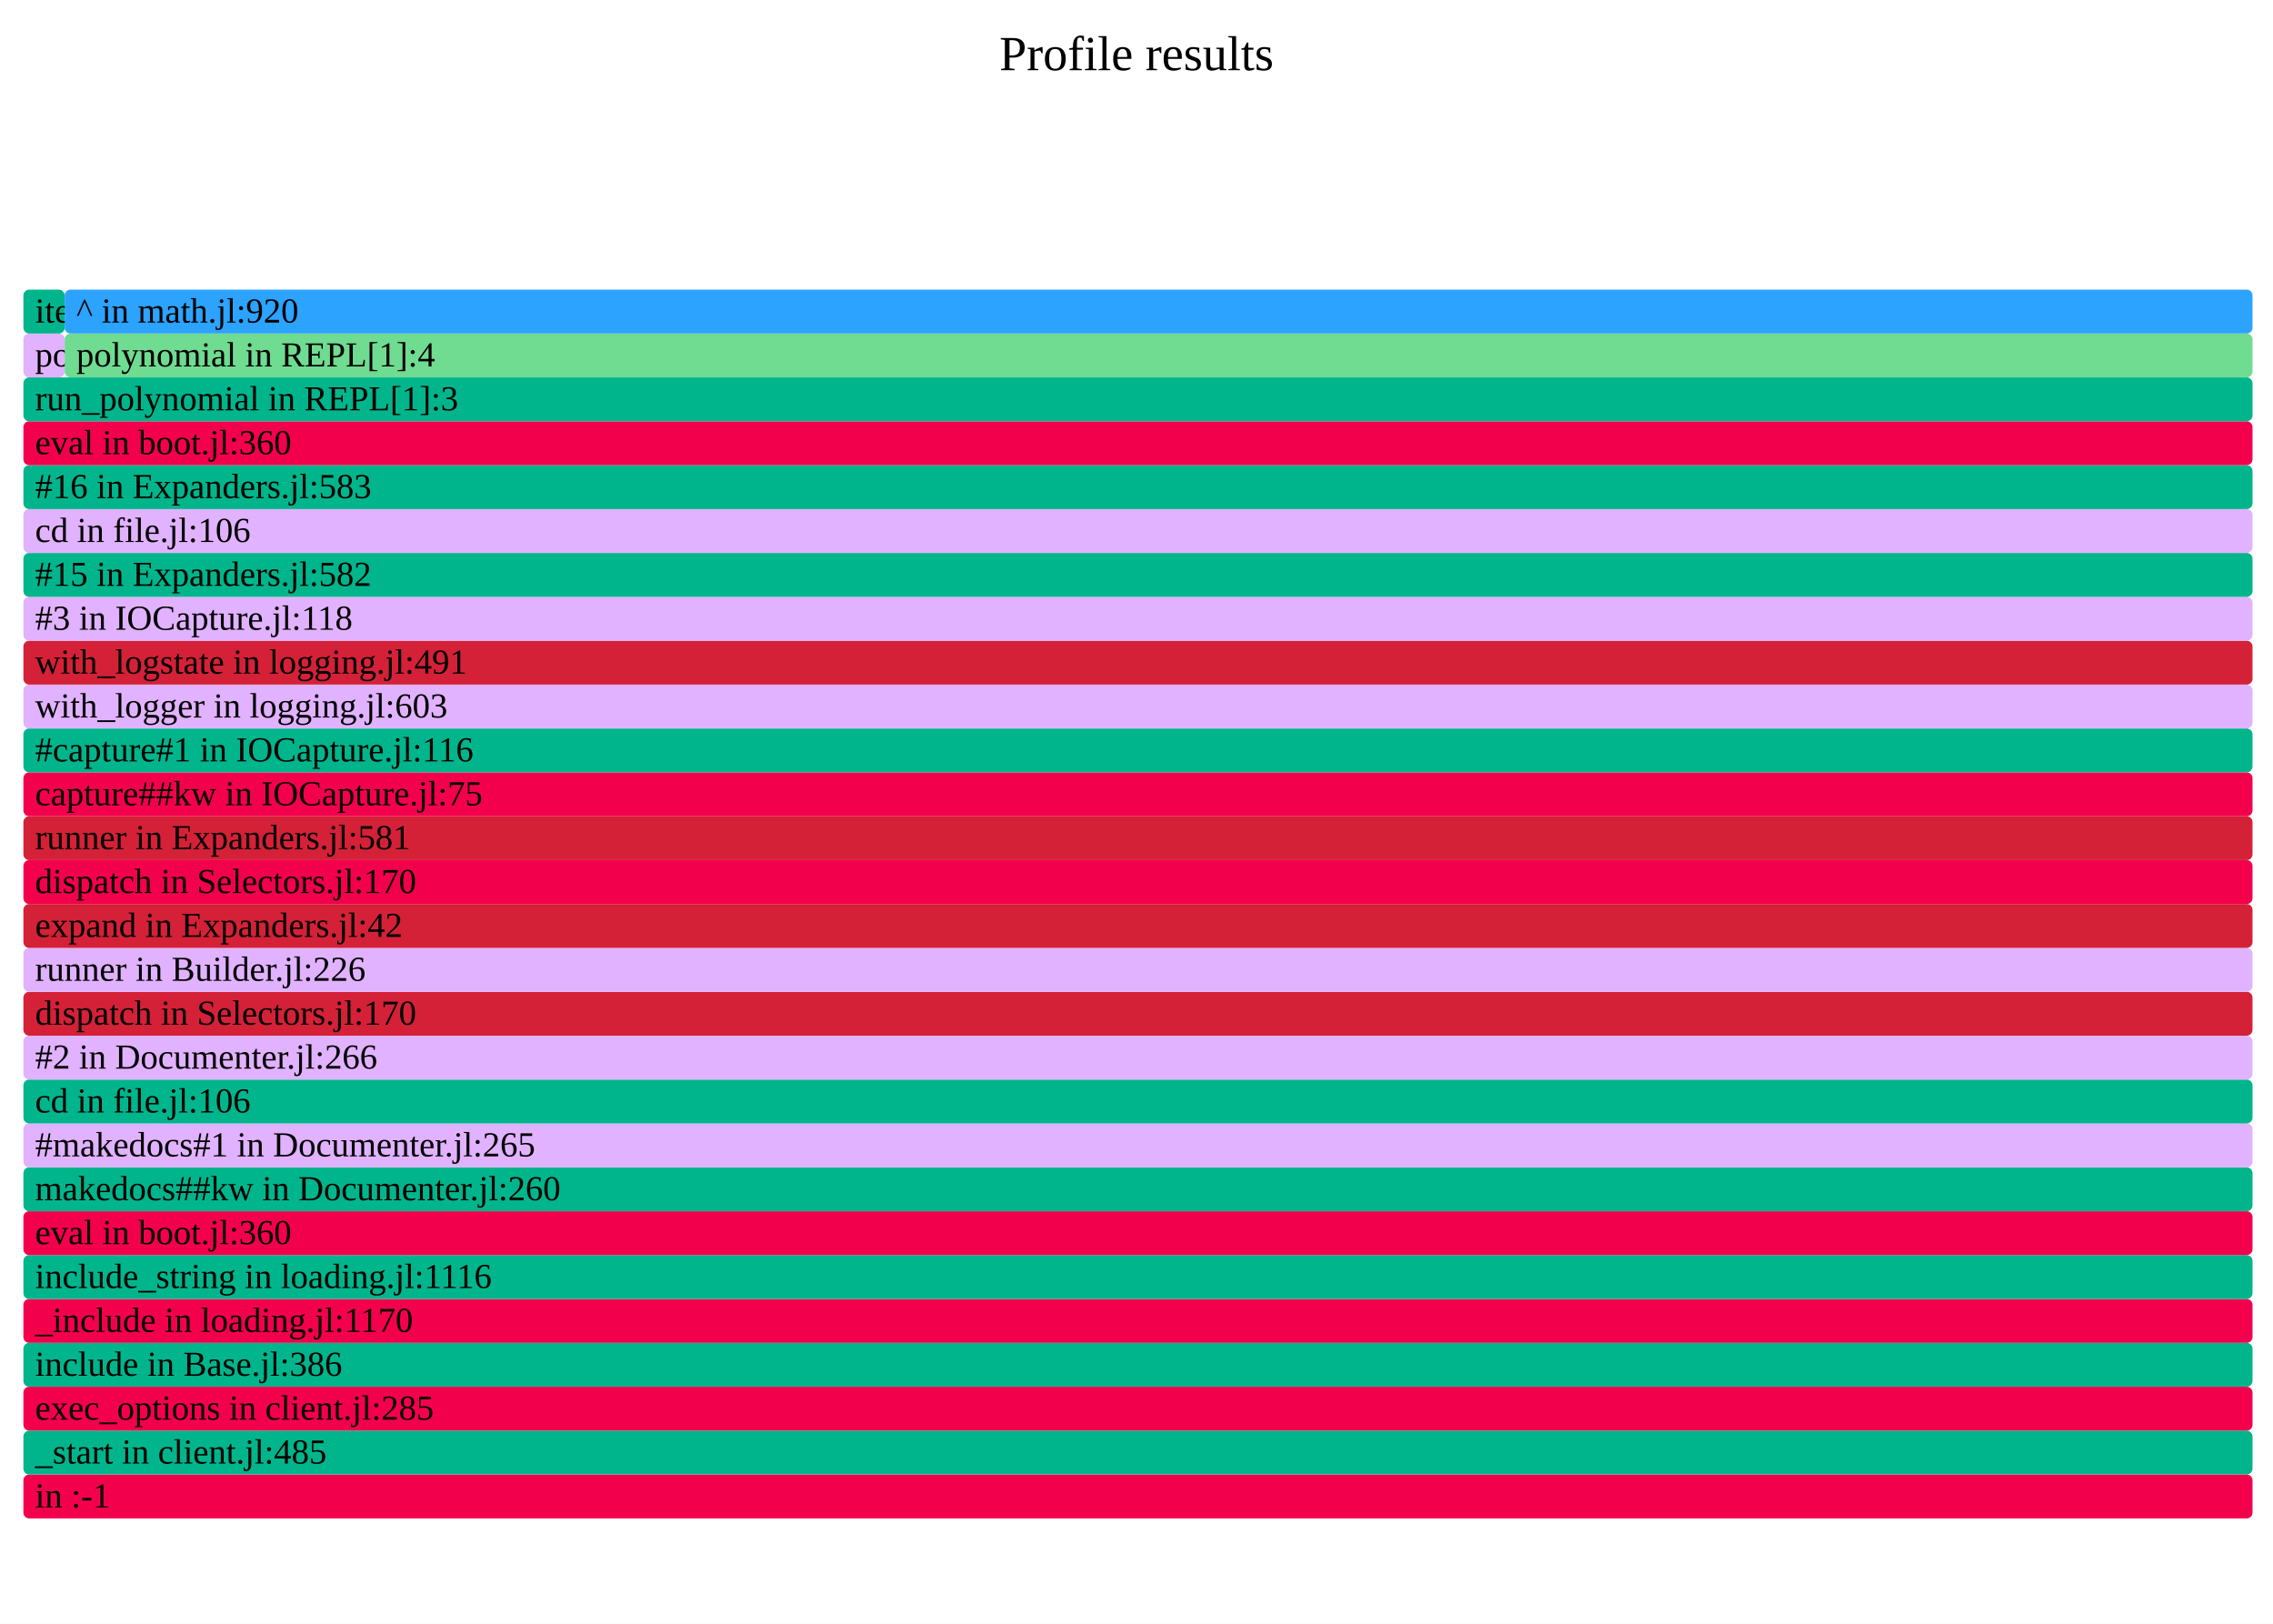
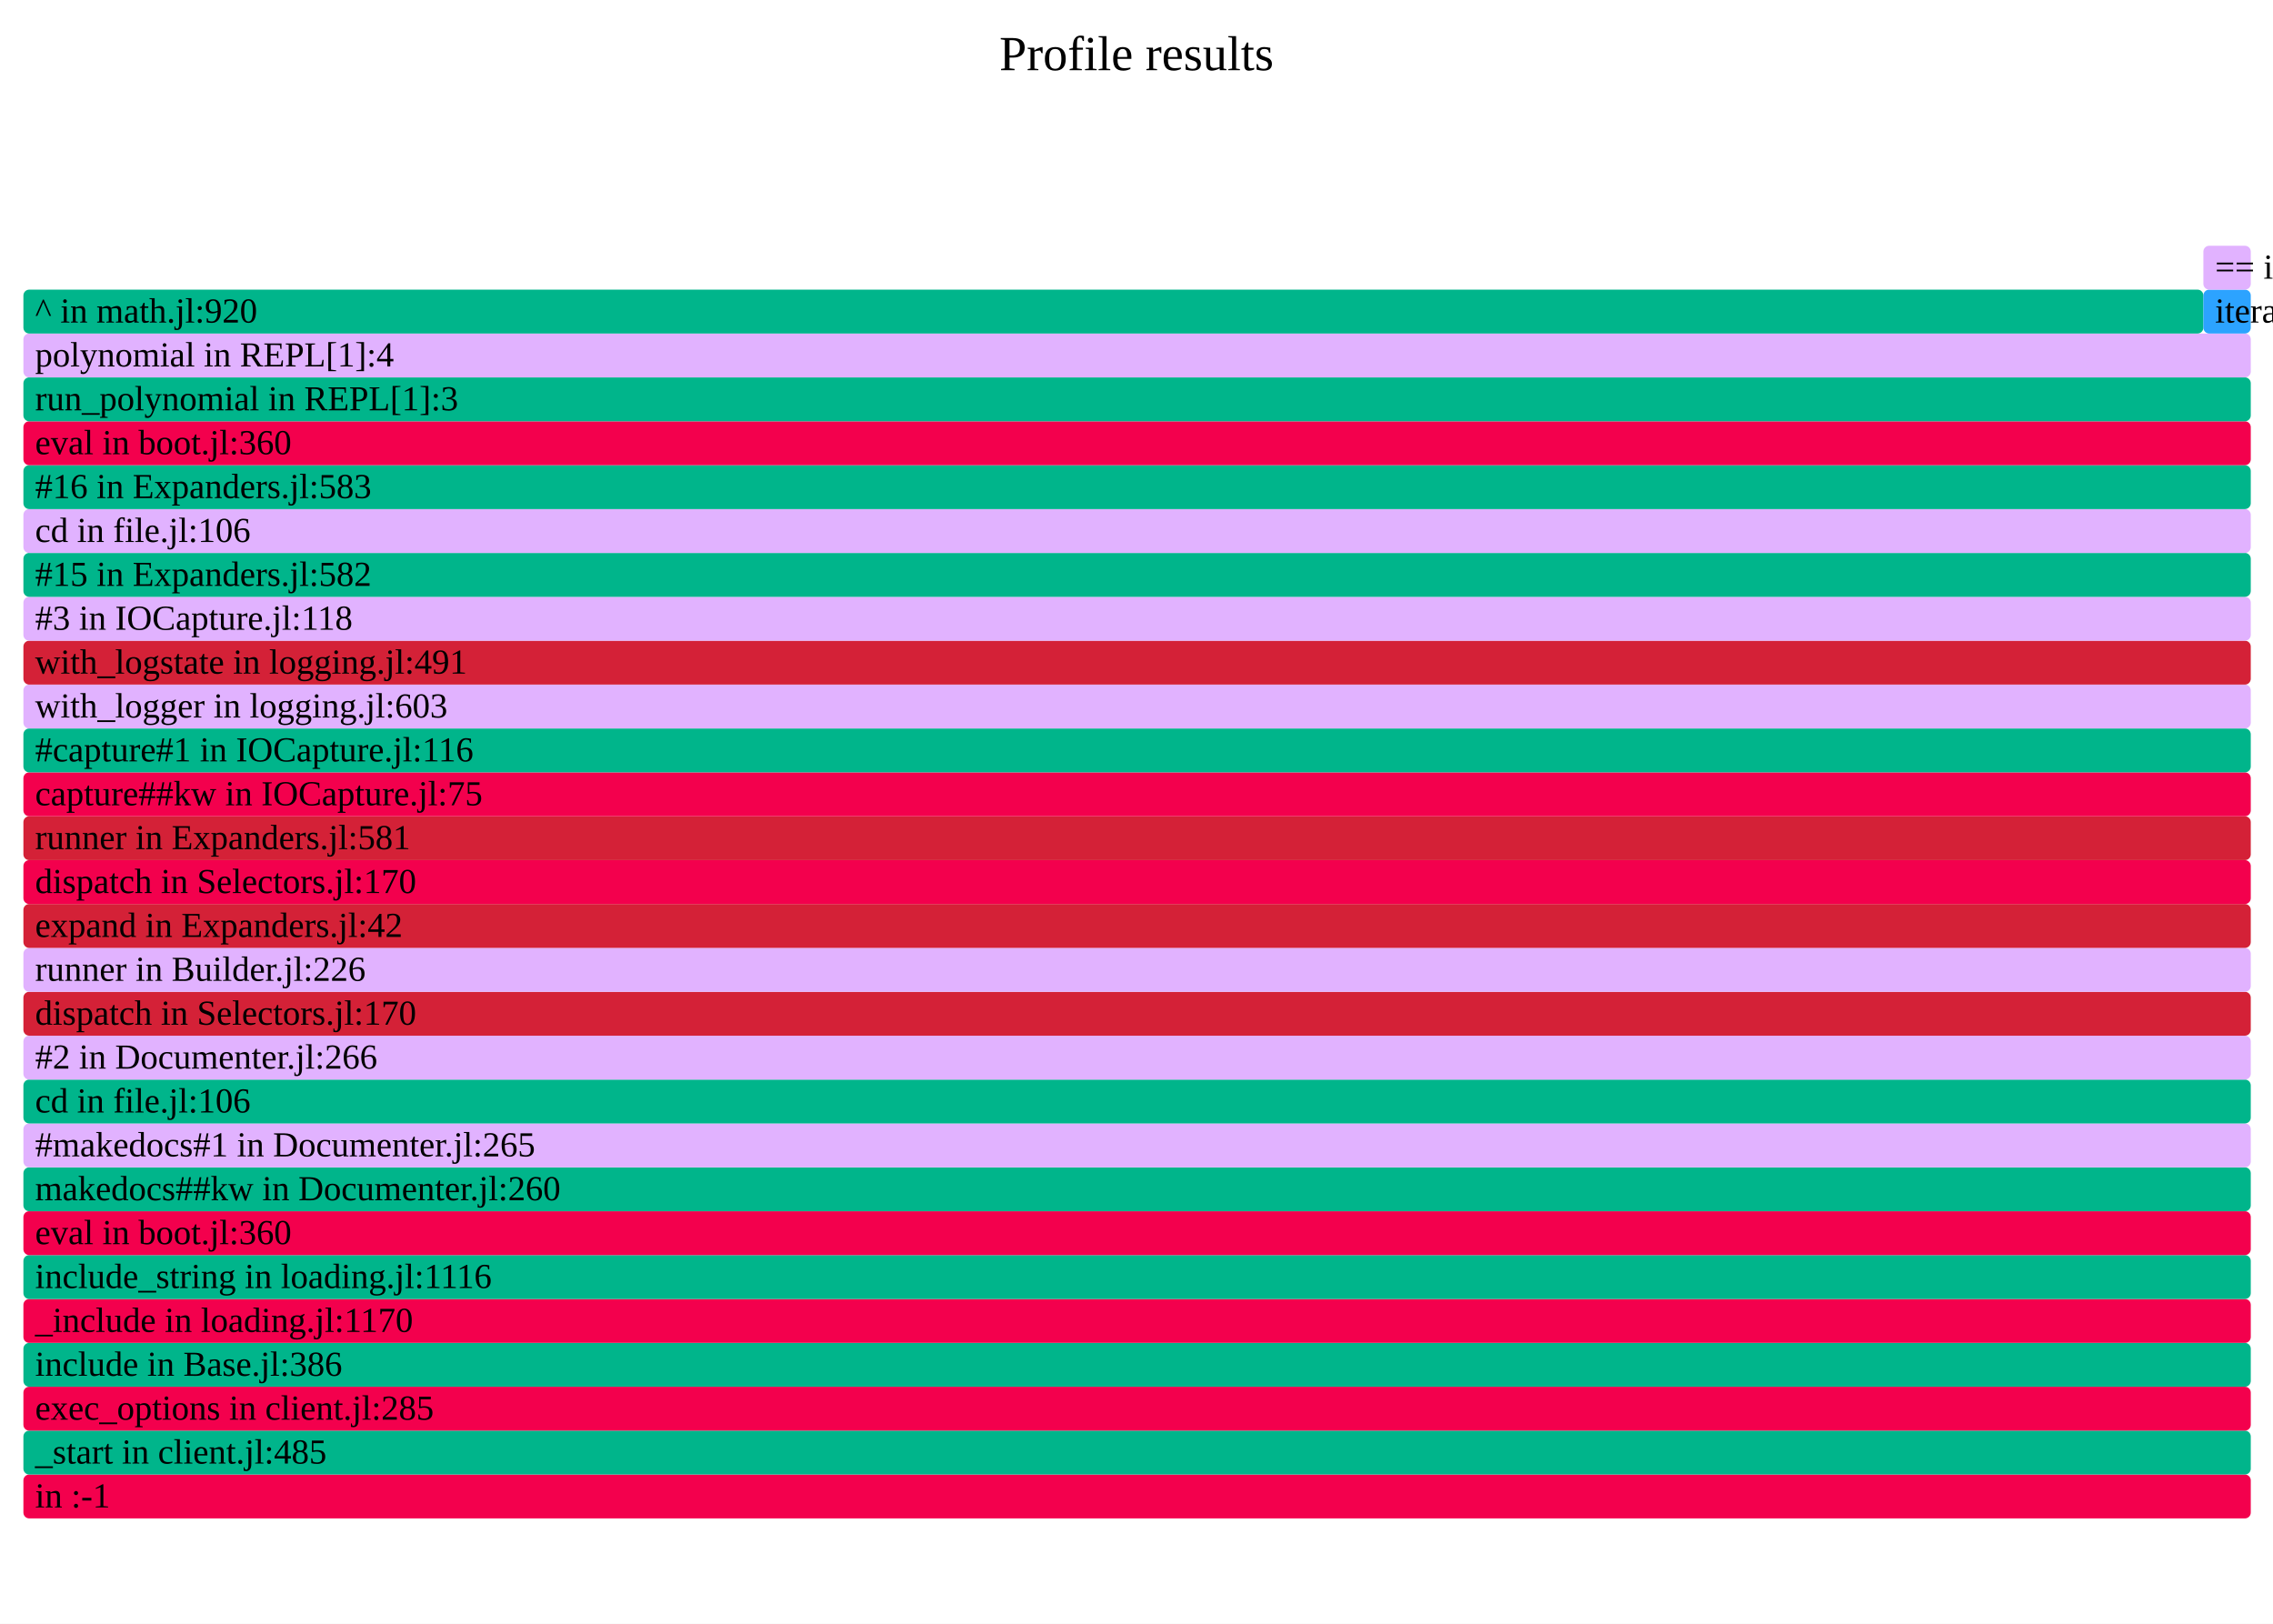
- <svg xmlns="http://www.w3.org/2000/svg" version="1.1" width="777" height="555" viewBox="0 0 777 555" id="fig-a62c67eea3384155a87c3442f85433c8">
+ <svg xmlns="http://www.w3.org/2000/svg" version="1.1" width="777" height="555" viewBox="0 0 777 555" id="fig-edf9da220a5144e097e3a2a2f6a73620">
  <defs>
-     <clipPath id="fig-a62c67eea3384155a87c3442f85433c8-clip">
+     <clipPath id="fig-edf9da220a5144e097e3a2a2f6a73620-clip">
      <rect x="0" y="0" width="777" height="555" />
    </clipPath>
  </defs>
  <style type="text/css">
-     #fig-a62c67eea3384155a87c3442f85433c8 text {
+     #fig-edf9da220a5144e097e3a2a2f6a73620 text {
        pointer-events: none;
        font-family: inherit;
        font-size: 12px;
        fill: #000000;
    }
-     text#fig-a62c67eea3384155a87c3442f85433c8-caption {
+     text#fig-edf9da220a5144e097e3a2a2f6a73620-caption {
        font-size: 16.8px;
        fill: #000000;
        text-anchor: middle;
    }
-     #fig-a62c67eea3384155a87c3442f85433c8-bg {
+     #fig-edf9da220a5144e097e3a2a2f6a73620-bg {
        fill: #FFFFFF;
    }
-     #fig-a62c67eea3384155a87c3442f85433c8-viewport rect, #fig-a62c67eea3384155a87c3442f85433c8-viewport path {
+     #fig-edf9da220a5144e097e3a2a2f6a73620-viewport rect, #fig-edf9da220a5144e097e3a2a2f6a73620-viewport path {
        vector-effect: non-scaling-stroke;
        fill-opacity: 1;
    }
-     #fig-a62c67eea3384155a87c3442f85433c8-viewport text {
+     #fig-edf9da220a5144e097e3a2a2f6a73620-viewport text {
        stroke: #000000;
        stroke-width: 0;
        stroke-opacity: 0.35;
    }
-     #fig-a62c67eea3384155a87c3442f85433c8-viewport rect:hover, #fig-a62c67eea3384155a87c3442f85433c8-viewport path:hover {
+     #fig-edf9da220a5144e097e3a2a2f6a73620-viewport rect:hover, #fig-edf9da220a5144e097e3a2a2f6a73620-viewport path:hover {
        fill-opacity: 0.75;
        stroke: #000000;
        stroke-width: 0.5;
    }
-     #fig-a62c67eea3384155a87c3442f85433c8-viewport + rect {
+     #fig-edf9da220a5144e097e3a2a2f6a73620-viewport + rect {
        fill: #FFFFFF;
        opacity: 0.8;
    }
-     text#fig-a62c67eea3384155a87c3442f85433c8-details{
+     text#fig-edf9da220a5144e097e3a2a2f6a73620-details{
        fill: #000000;
    }
</style>
-   <g id="fig-a62c67eea3384155a87c3442f85433c8-frame" clip-path="url(#fig-a62c67eea3384155a87c3442f85433c8-clip)">
-     <rect id="fig-a62c67eea3384155a87c3442f85433c8-bg" x="0" y="0" width="777" height="555" />
-     <text id="fig-a62c67eea3384155a87c3442f85433c8-caption" x="388.5" y="24">Profile results</text>
-     <g id="fig-a62c67eea3384155a87c3442f85433c8-viewport" transform="scale(1)">
-       <rect x="8" y="504" width="762" height="15" rx="2" fill="#F3004D" data-dinfo="" />
+   <g id="fig-edf9da220a5144e097e3a2a2f6a73620-frame" clip-path="url(#fig-edf9da220a5144e097e3a2a2f6a73620-clip)">
+     <rect id="fig-edf9da220a5144e097e3a2a2f6a73620-bg" x="0" y="0" width="777" height="555" />
+     <text id="fig-edf9da220a5144e097e3a2a2f6a73620-caption" x="388.5" y="24">Profile results</text>
+     <g id="fig-edf9da220a5144e097e3a2a2f6a73620-viewport" transform="scale(1)">
+       <rect x="8" y="504" width="761.4" height="15" rx="2" fill="#F3004D" data-dinfo="" />
      <text x="8" dx="4" y="515.25"> in :-1</text>
-       <rect x="8" y="489" width="762" height="15" rx="2" fill="#00B58B" data-dinfo="./" />
+       <rect x="8" y="489" width="761.4" height="15" rx="2" fill="#00B58B" data-dinfo="./" />
      <text x="8" dx="4" y="500.25">_start in client.jl:485</text>
-       <rect x="8" y="474" width="762" height="15" rx="2" fill="#F3004D" data-dinfo="./" />
+       <rect x="8" y="474" width="761.4" height="15" rx="2" fill="#F3004D" data-dinfo="./" />
      <text x="8" dx="4" y="485.25">exec_options in client.jl:285</text>
-       <rect x="8" y="459" width="762" height="15" rx="2" fill="#00B58B" data-dinfo="./" />
+       <rect x="8" y="459" width="761.4" height="15" rx="2" fill="#00B58B" data-dinfo="./" />
      <text x="8" dx="4" y="470.25">include in Base.jl:386</text>
-       <rect x="8" y="444" width="762" height="15" rx="2" fill="#F3004D" data-dinfo="./" />
+       <rect x="8" y="444" width="761.4" height="15" rx="2" fill="#F3004D" data-dinfo="./" />
      <text x="8" dx="4" y="455.25">_include in loading.jl:1170</text>
-       <rect x="8" y="429" width="762" height="15" rx="2" fill="#00B58B" data-dinfo="./" />
+       <rect x="8" y="429" width="761.4" height="15" rx="2" fill="#00B58B" data-dinfo="./" />
      <text x="8" dx="4" y="440.25">include_string in loading.jl:1116</text>
-       <rect x="8" y="414" width="762" height="15" rx="2" fill="#F3004D" data-dinfo="./" />
+       <rect x="8" y="414" width="761.4" height="15" rx="2" fill="#F3004D" data-dinfo="./" />
      <text x="8" dx="4" y="425.25">eval in boot.jl:360</text>
-       <rect x="8" y="399" width="762" height="15" rx="2" fill="#00B58B" data-dinfo="/home/runner/.julia/packages/Documenter/qdbx6/src/" />
+       <rect x="8" y="399" width="761.4" height="15" rx="2" fill="#00B58B" data-dinfo="/home/runner/.julia/packages/Documenter/qdbx6/src/" />
      <text x="8" dx="4" y="410.25">makedocs##kw in Documenter.jl:260</text>
-       <rect x="8" y="384" width="762" height="15" rx="2" fill="#E1B2FF" data-dinfo="/home/runner/.julia/packages/Documenter/qdbx6/src/" />
+       <rect x="8" y="384" width="761.4" height="15" rx="2" fill="#E1B2FF" data-dinfo="/home/runner/.julia/packages/Documenter/qdbx6/src/" />
      <text x="8" dx="4" y="395.25">#makedocs#1 in Documenter.jl:265</text>
-       <rect x="8" y="369" width="762" height="15" rx="2" fill="#00B58B" data-dinfo="./" />
+       <rect x="8" y="369" width="761.4" height="15" rx="2" fill="#00B58B" data-dinfo="./" />
      <text x="8" dx="4" y="380.25">cd in file.jl:106</text>
-       <rect x="8" y="354" width="762" height="15" rx="2" fill="#E1B2FF" data-dinfo="/home/runner/.julia/packages/Documenter/qdbx6/src/" />
+       <rect x="8" y="354" width="761.4" height="15" rx="2" fill="#E1B2FF" data-dinfo="/home/runner/.julia/packages/Documenter/qdbx6/src/" />
      <text x="8" dx="4" y="365.25">#2 in Documenter.jl:266</text>
-       <rect x="8" y="339" width="762" height="15" rx="2" fill="#D42137" data-dinfo="/home/runner/.julia/packages/Documenter/qdbx6/src/Utilities/" />
+       <rect x="8" y="339" width="761.4" height="15" rx="2" fill="#D42137" data-dinfo="/home/runner/.julia/packages/Documenter/qdbx6/src/Utilities/" />
      <text x="8" dx="4" y="350.25">dispatch in Selectors.jl:170</text>
-       <rect x="8" y="324" width="762" height="15" rx="2" fill="#E1B2FF" data-dinfo="/home/runner/.julia/packages/Documenter/qdbx6/src/" />
+       <rect x="8" y="324" width="761.4" height="15" rx="2" fill="#E1B2FF" data-dinfo="/home/runner/.julia/packages/Documenter/qdbx6/src/" />
      <text x="8" dx="4" y="335.25">runner in Builder.jl:226</text>
-       <rect x="8" y="309" width="762" height="15" rx="2" fill="#D42137" data-dinfo="/home/runner/.julia/packages/Documenter/qdbx6/src/" />
+       <rect x="8" y="309" width="761.4" height="15" rx="2" fill="#D42137" data-dinfo="/home/runner/.julia/packages/Documenter/qdbx6/src/" />
      <text x="8" dx="4" y="320.25">expand in Expanders.jl:42</text>
-       <rect x="8" y="294" width="762" height="15" rx="2" fill="#F3004D" data-dinfo="/home/runner/.julia/packages/Documenter/qdbx6/src/Utilities/" />
+       <rect x="8" y="294" width="761.4" height="15" rx="2" fill="#F3004D" data-dinfo="/home/runner/.julia/packages/Documenter/qdbx6/src/Utilities/" />
      <text x="8" dx="4" y="305.25">dispatch in Selectors.jl:170</text>
-       <rect x="8" y="279" width="762" height="15" rx="2" fill="#D42137" data-dinfo="/home/runner/.julia/packages/Documenter/qdbx6/src/" />
+       <rect x="8" y="279" width="761.4" height="15" rx="2" fill="#D42137" data-dinfo="/home/runner/.julia/packages/Documenter/qdbx6/src/" />
      <text x="8" dx="4" y="290.25">runner in Expanders.jl:581</text>
-       <rect x="8" y="264" width="762" height="15" rx="2" fill="#F3004D" data-dinfo="/home/runner/.julia/packages/IOCapture/sXY71/src/" />
+       <rect x="8" y="264" width="761.4" height="15" rx="2" fill="#F3004D" data-dinfo="/home/runner/.julia/packages/IOCapture/sXY71/src/" />
      <text x="8" dx="4" y="275.25">capture##kw in IOCapture.jl:75</text>
-       <rect x="8" y="249" width="762" height="15" rx="2" fill="#00B58B" data-dinfo="/home/runner/.julia/packages/IOCapture/sXY71/src/" />
+       <rect x="8" y="249" width="761.4" height="15" rx="2" fill="#00B58B" data-dinfo="/home/runner/.julia/packages/IOCapture/sXY71/src/" />
      <text x="8" dx="4" y="260.25">#capture#1 in IOCapture.jl:116</text>
-       <rect x="8" y="234" width="762" height="15" rx="2" fill="#E1B2FF" data-dinfo="./" />
+       <rect x="8" y="234" width="761.4" height="15" rx="2" fill="#E1B2FF" data-dinfo="./" />
      <text x="8" dx="4" y="245.25">with_logger in logging.jl:603</text>
-       <rect x="8" y="219" width="762" height="15" rx="2" fill="#D42137" data-dinfo="./" />
+       <rect x="8" y="219" width="761.4" height="15" rx="2" fill="#D42137" data-dinfo="./" />
      <text x="8" dx="4" y="230.25">with_logstate in logging.jl:491</text>
-       <rect x="8" y="204" width="762" height="15" rx="2" fill="#E1B2FF" data-dinfo="/home/runner/.julia/packages/IOCapture/sXY71/src/" />
+       <rect x="8" y="204" width="761.4" height="15" rx="2" fill="#E1B2FF" data-dinfo="/home/runner/.julia/packages/IOCapture/sXY71/src/" />
      <text x="8" dx="4" y="215.25">#3 in IOCapture.jl:118</text>
-       <rect x="8" y="189" width="762" height="15" rx="2" fill="#00B58B" data-dinfo="/home/runner/.julia/packages/Documenter/qdbx6/src/" />
+       <rect x="8" y="189" width="761.4" height="15" rx="2" fill="#00B58B" data-dinfo="/home/runner/.julia/packages/Documenter/qdbx6/src/" />
      <text x="8" dx="4" y="200.25">#15 in Expanders.jl:582</text>
-       <rect x="8" y="174" width="762" height="15" rx="2" fill="#E1B2FF" data-dinfo="./" />
+       <rect x="8" y="174" width="761.4" height="15" rx="2" fill="#E1B2FF" data-dinfo="./" />
      <text x="8" dx="4" y="185.25">cd in file.jl:106</text>
-       <rect x="8" y="159" width="762" height="15" rx="2" fill="#00B58B" data-dinfo="/home/runner/.julia/packages/Documenter/qdbx6/src/" />
+       <rect x="8" y="159" width="761.4" height="15" rx="2" fill="#00B58B" data-dinfo="/home/runner/.julia/packages/Documenter/qdbx6/src/" />
      <text x="8" dx="4" y="170.25">#16 in Expanders.jl:583</text>
-       <rect x="8" y="144" width="762" height="15" rx="2" fill="#F3004D" data-dinfo="./" />
+       <rect x="8" y="144" width="761.4" height="15" rx="2" fill="#F3004D" data-dinfo="./" />
      <text x="8" dx="4" y="155.25">eval in boot.jl:360</text>
-       <rect x="8" y="129" width="762" height="15" rx="2" fill="#00B58B" data-dinfo="./" />
+       <rect x="8" y="129" width="761.4" height="15" rx="2" fill="#00B58B" data-dinfo="./" />
      <text x="8" dx="4" y="140.25">run_polynomial in REPL[1]:3</text>
-       <rect x="8" y="114" width="14.11" height="15" rx="2" fill="#E1B2FF" data-dinfo="./" />
-       <text x="8" dx="4" y="125.25">polynomial in REPL[1]:3</text>
-       <rect x="8" y="99" width="14.11" height="15" rx="2" fill="#00B58B" data-dinfo="./" />
-       <text x="8" dx="4" y="110.25">iterate in range.jl:670</text>
-       <rect x="22.11" y="114" width="747.89" height="15" rx="2" fill="#6FDC91" data-dinfo="./" />
-       <text x="22.11" dx="4" y="125.25">polynomial in REPL[1]:4</text>
-       <rect x="22.11" y="99" width="747.89" height="15" rx="2" fill="#2CA3FF" data-dinfo="./" />
-       <text x="22.11" dx="4" y="110.25">^ in math.jl:920</text>
+       <rect x="8" y="114" width="761.4" height="15" rx="2" fill="#E1B2FF" data-dinfo="./" />
+       <text x="8" dx="4" y="125.25">polynomial in REPL[1]:4</text>
+       <rect x="8" y="99" width="745.2" height="15" rx="2" fill="#00B58B" data-dinfo="./" />
+       <text x="8" dx="4" y="110.25">^ in math.jl:920</text>
+       <rect x="753.2" y="99" width="16.2" height="15" rx="2" fill="#2CA3FF" data-dinfo="./" />
+       <text x="753.2" dx="4" y="110.25">iterate in range.jl:674</text>
+       <rect x="753.2" y="84" width="16.2" height="15" rx="2" fill="#E1B2FF" data-dinfo="./" />
+       <text x="753.2" dx="4" y="95.25">== in promotion.jl:410</text>
    </g>
  </g>
</svg>
